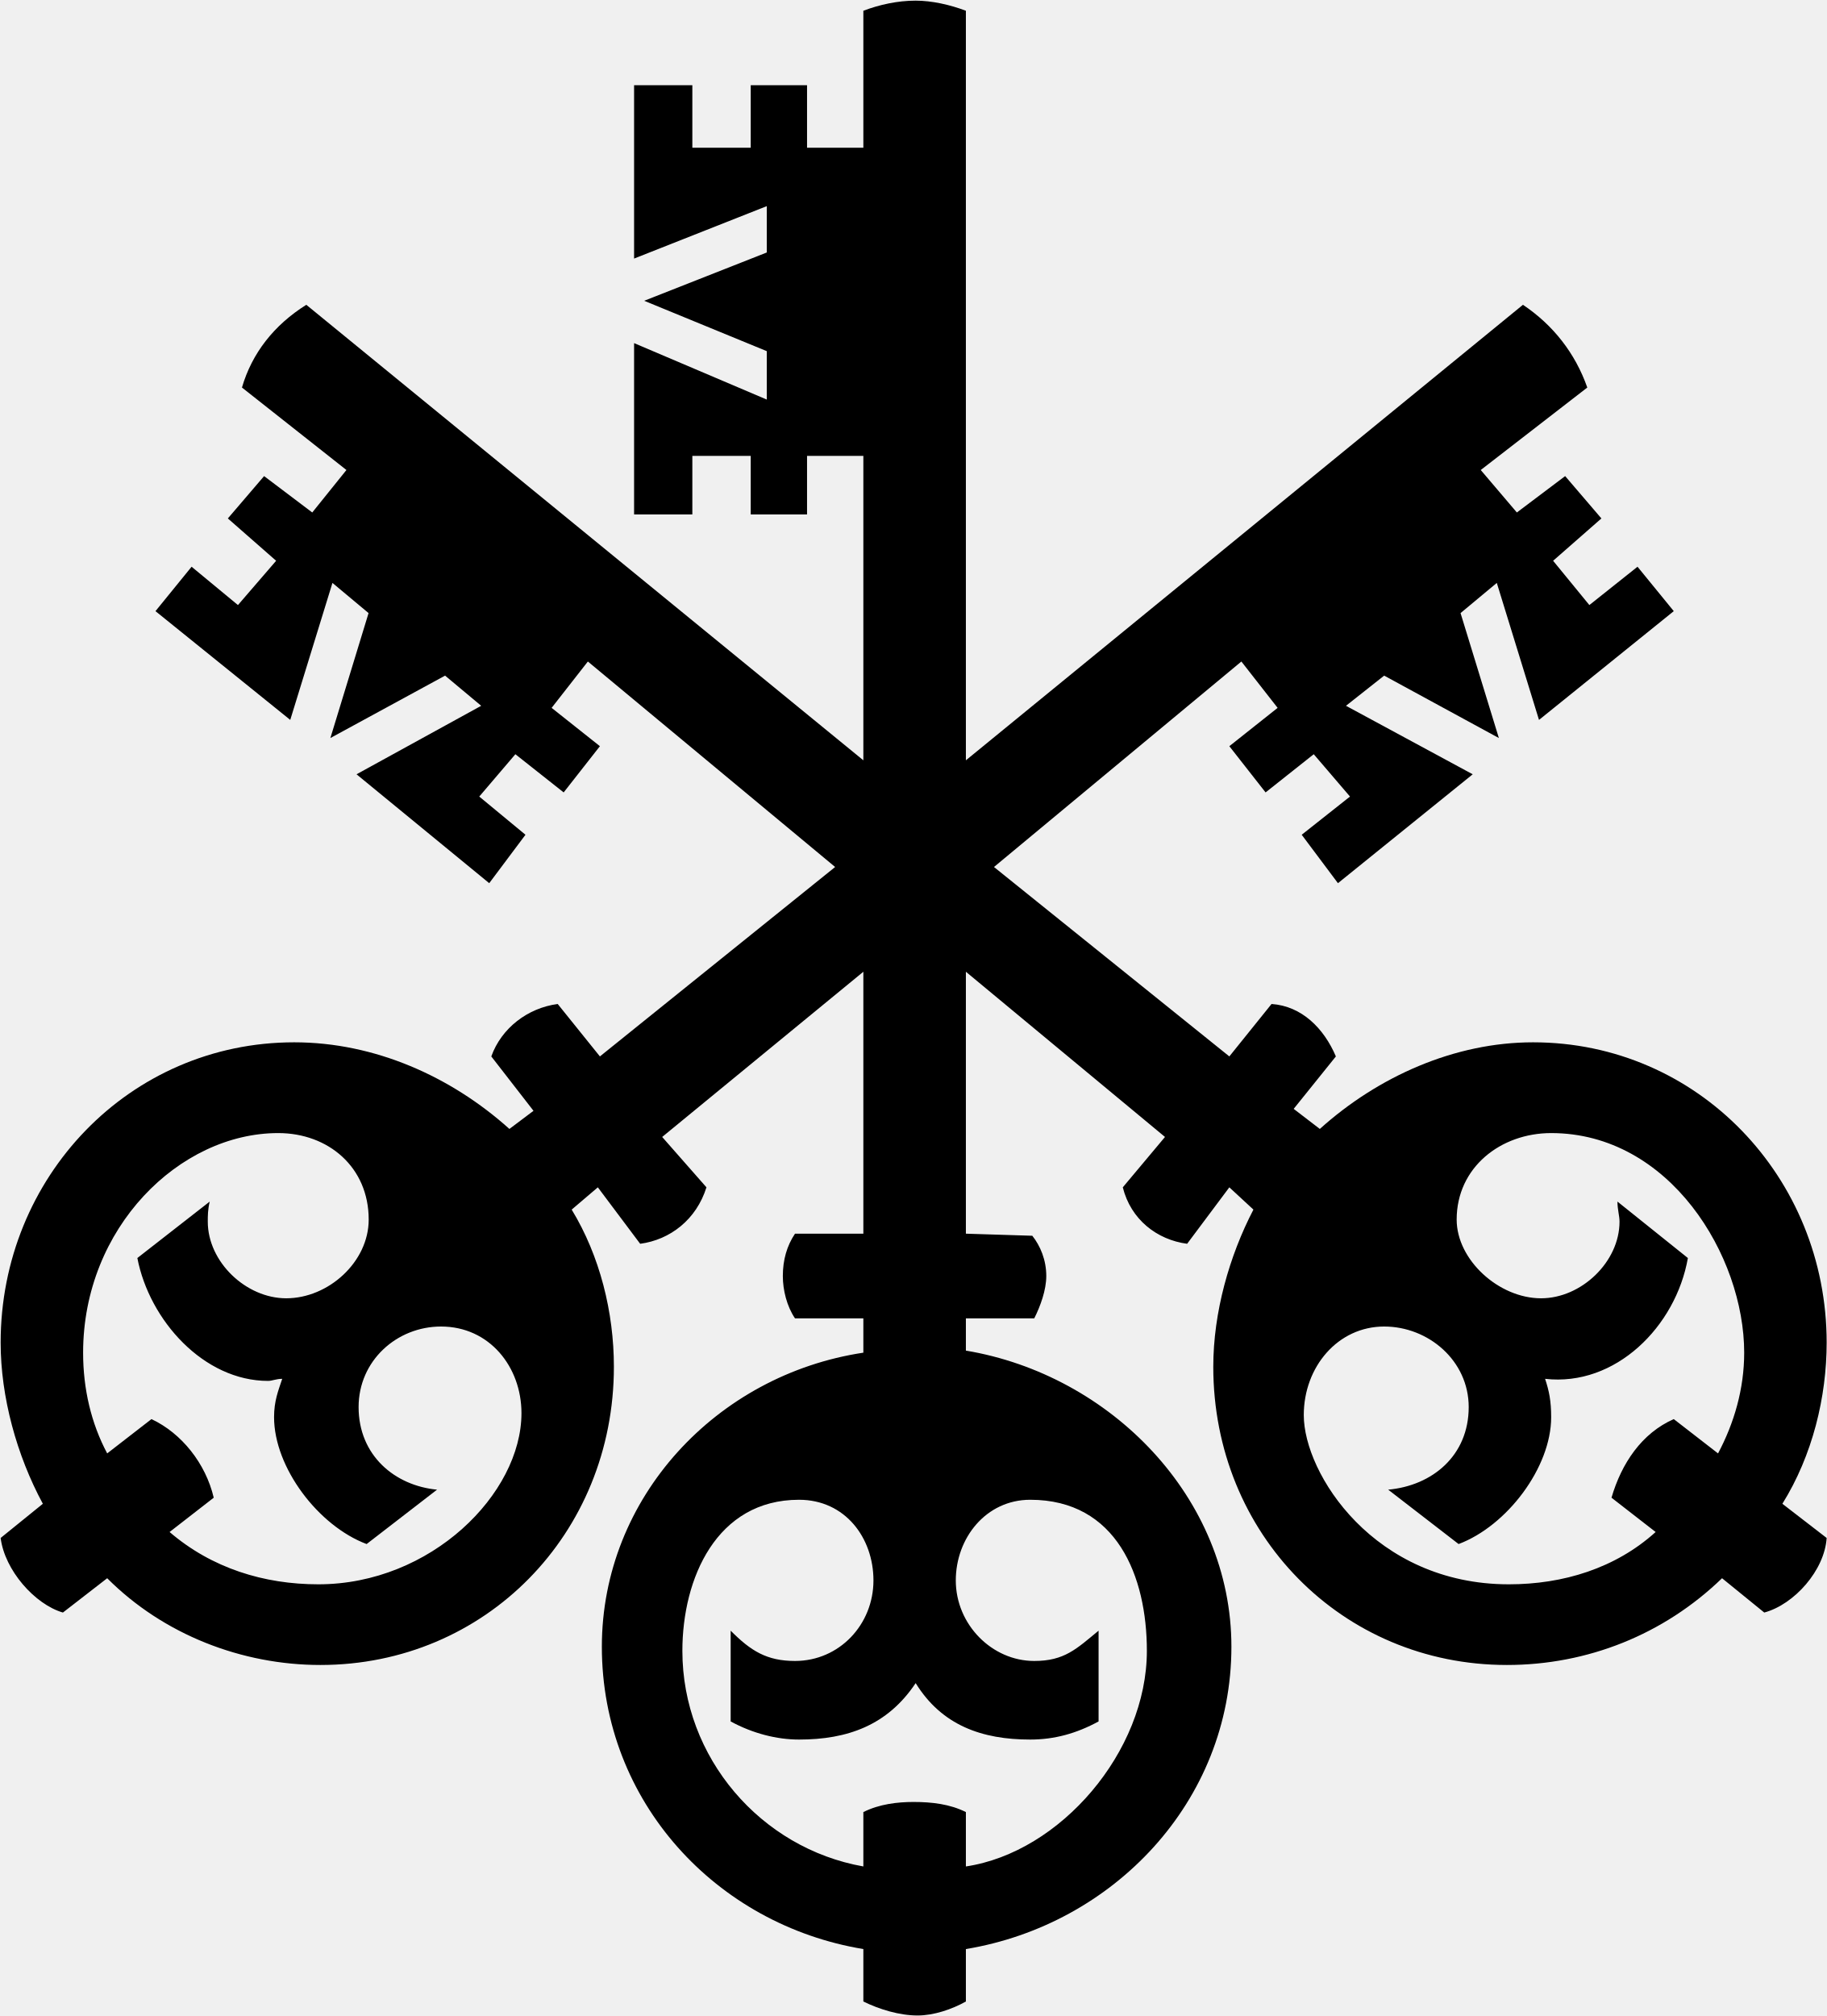
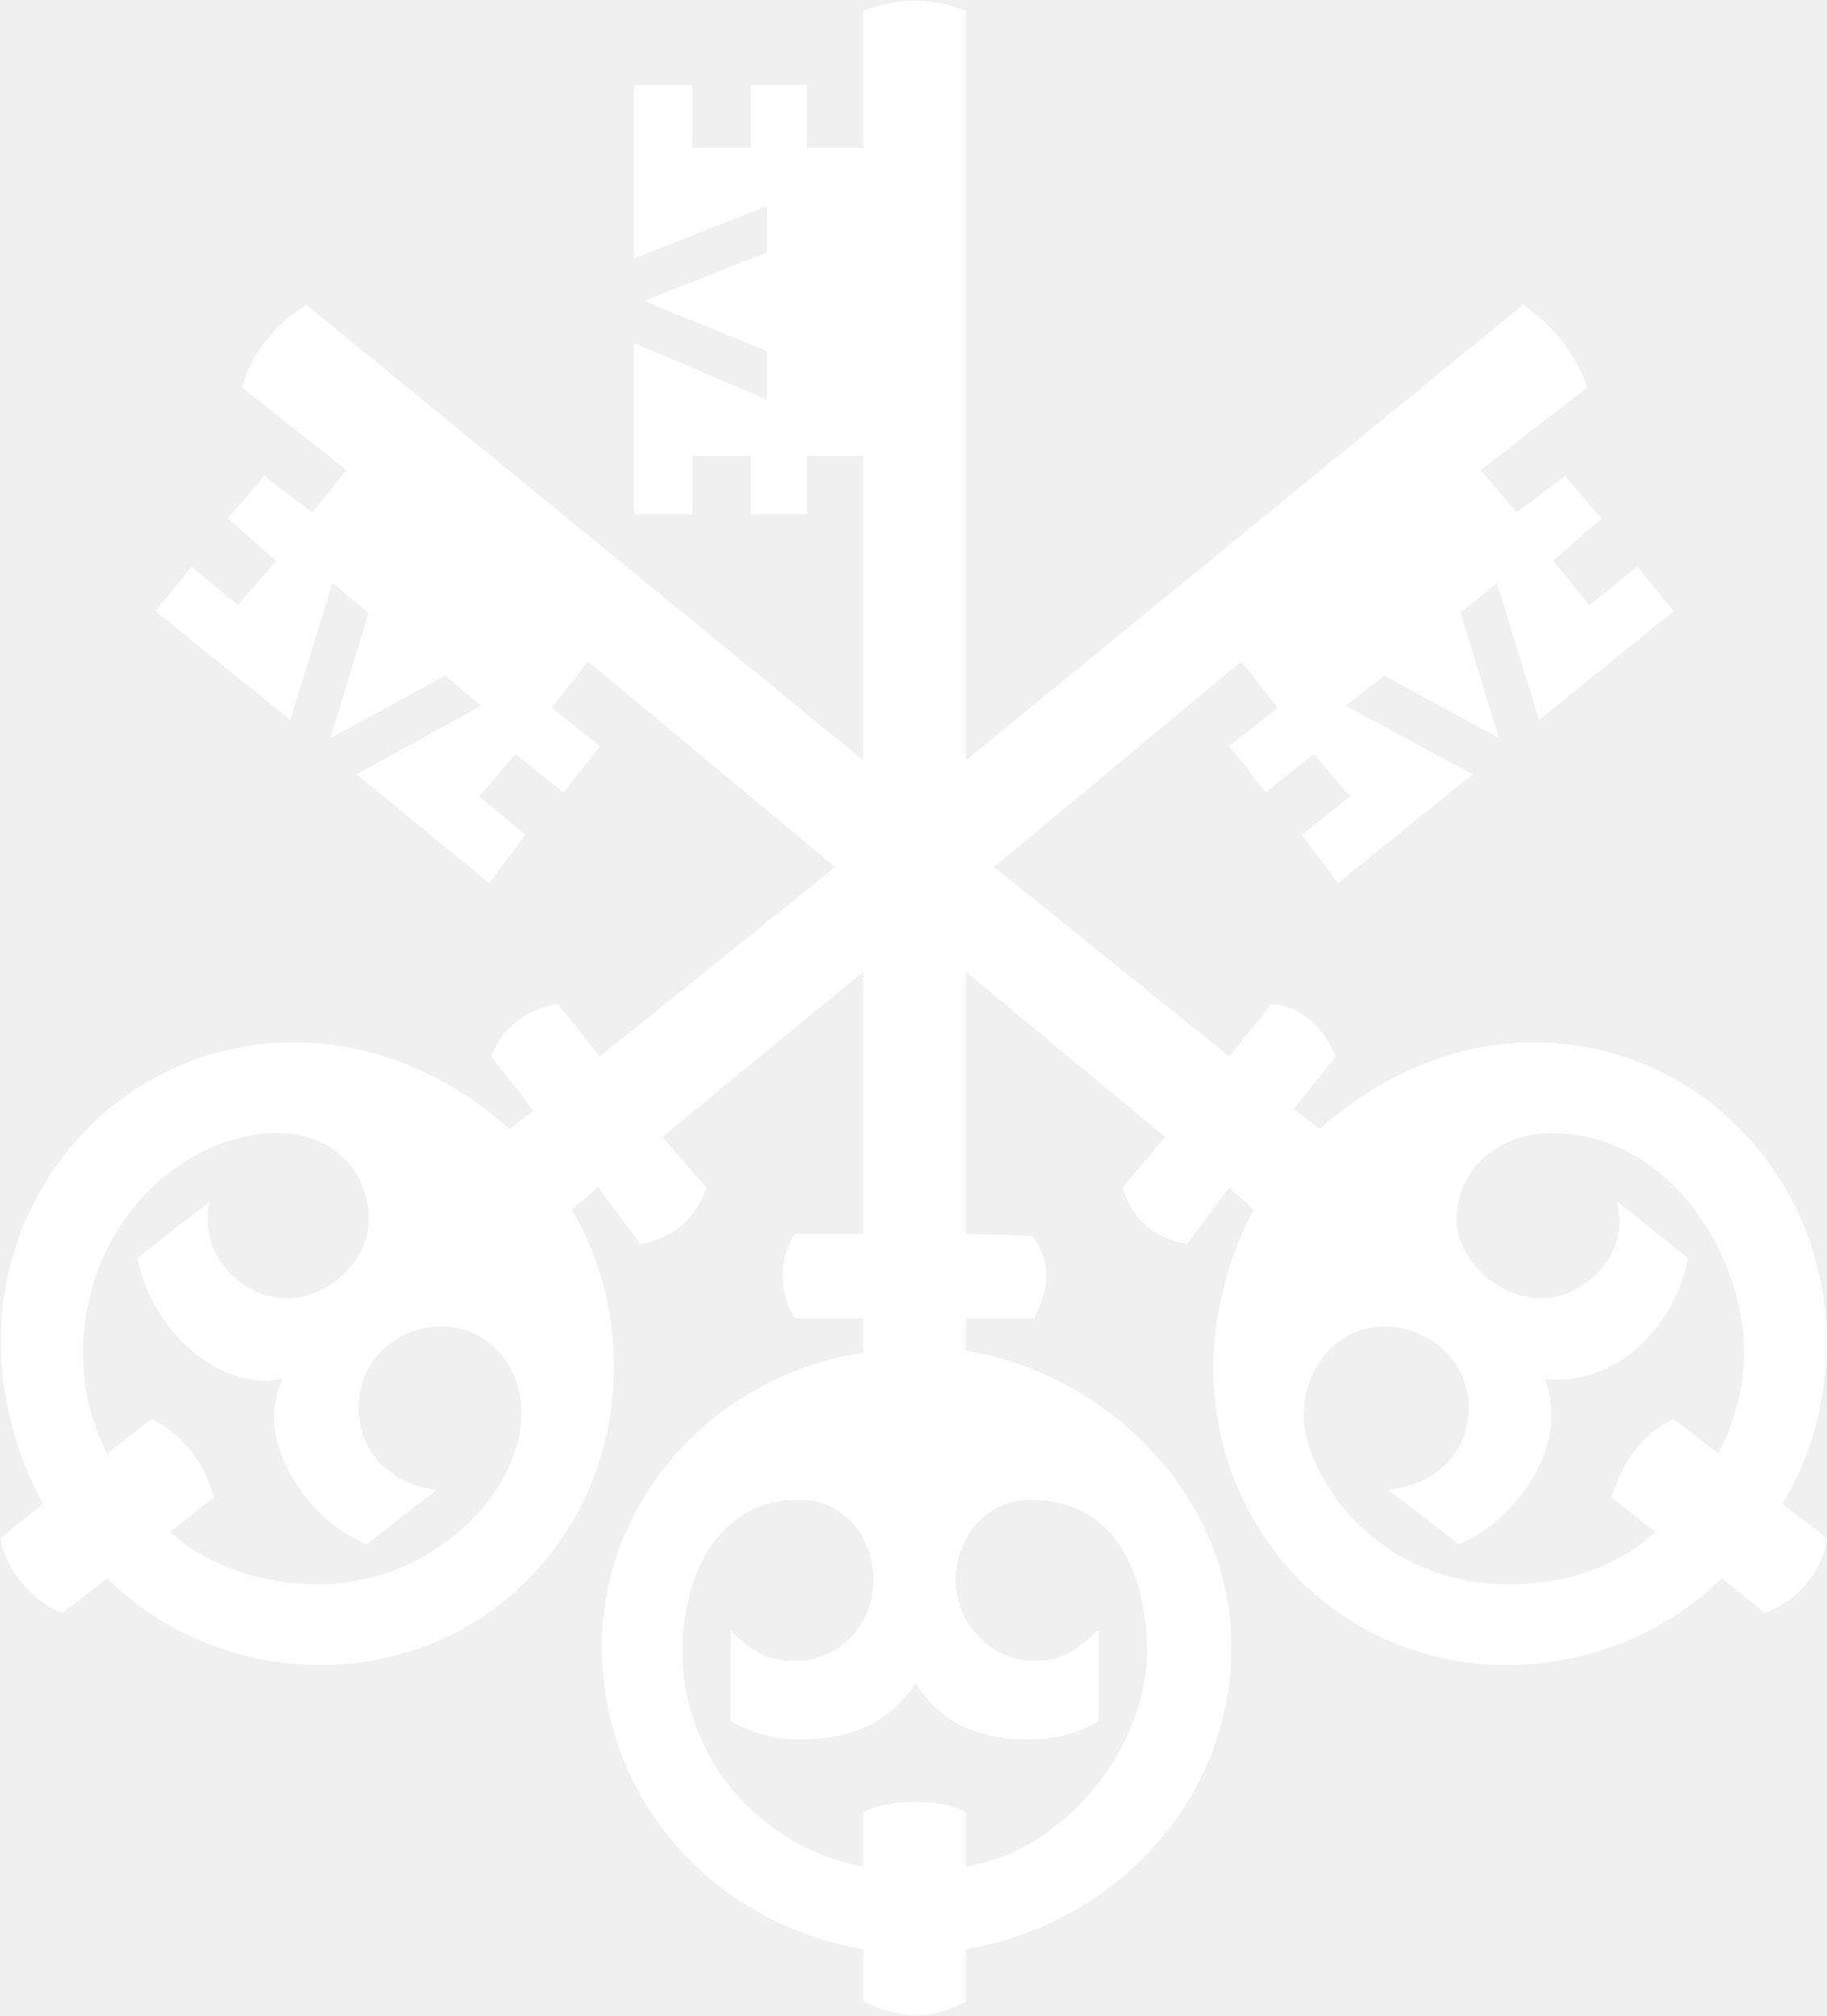
<svg xmlns="http://www.w3.org/2000/svg" version="1.2" viewBox="0 0 1411 1557" width="1411" height="1557">
-   <path id="Key" fill-rule="evenodd" fill="#000000" d="m1156.2 450.2l-28 23.3 29.6 96.5-88.6-48.2-29.5 23.3 97.9 52.9-104.1 84.1-28-37.4 37.3-29.5-28-32.7-37.2 29.5-28-35.7 37.3-29.6-28-35.8-191.1 158.7 181.8 146.3 32.6-40.5c23.3 1.6 40.4 18.7 49.7 40.5l-32.6 40.5 20.2 15.5c45-40.5 104.1-66.9 164.7-66.9 127.3 0 226.8 104.3 226.8 231.9 0 42-10.9 87.1-34.2 124.5l34.2 26.4c-1.6 24.9-24.9 51.3-48.2 57.6l-32.6-26.5c-45.1 43.6-104.1 67-166.2 67-127.4 0-226.8-101.2-226.8-230.3 0-42.1 12.4-85.6 31-121.4l-18.6-17.2-32.6 43.6c-23.3-3.1-43.5-18.7-49.7-43.6l32.6-38.9-153.8-127.6v202.3l51.3 1.6c6.2 7.8 10.8 18.7 10.8 31.1 0 10.9-4.6 23.4-9.3 32.7h-52.8v24.9c111.8 18.7 205.1 113.6 205.1 228.7 0 119.9-91.7 214.8-205.1 233.5v40.5c-10.9 6.1-24.9 10.8-37.3 10.8-14 0-29.5-4.7-41.9-10.8v-40.5c-113.4-18.7-202-113.6-202-233.5 0-115.1 88.6-210 202-227.1v-26.5h-52.8c-6.3-9.3-9.4-21.8-9.4-32.7q0-18.7 9.4-32.7h52.8v-202.3l-155.4 127.6 34.2 38.9c-7.8 24.9-28 40.5-51.2 43.6l-32.7-43.6-20.2 17.2c21.8 35.8 32.6 79.3 32.6 121.4 0 129.1-99.4 230.3-226.7 230.3-60.6 0-121.2-23.4-164.7-67l-34.2 26.5c-21.7-6.3-45-32.7-48.1-57.6l32.6-26.4c-20.2-37.4-32.6-82.5-32.6-124.5 0-127.6 99.4-231.9 226.8-231.9 62.1 0 121.1 26.4 166.2 66.9l18.6-14-32.6-42c7.8-21.8 28-37.4 51.3-40.5l32.6 40.5 181.7-146.3-191-158.7-28 35.8 37.3 29.6-28 35.7-37.3-29.5-27.9 32.7 35.7 29.5-28 37.4-102.5-84.1 96.3-52.9-27.9-23.3-88.6 48.2 29.5-96.5-27.9-23.3-32.6 105.8-104.1-84 27.9-34.3 35.8 29.6 29.5-34.2-37.3-32.7 28-32.7 37.2 28.1 26.4-32.8-80.7-63.7c7.7-26.5 24.8-48.3 49.7-63.9l430.3 351.8v-235.1h-43.5v45.2h-43.5v-45.2h-45.1v45.2h-45v-132.3l102.5 43.6v-37.4l-94.7-38.9 94.7-37.3v-35.8l-102.5 40.5v-133.9h45v48.3h45.1v-48.3h43.5v48.3h43.5v-105.8c12.4-4.7 26.4-7.8 40.4-7.8 12.4 0 26.4 3.1 38.8 7.8v578.9l430.3-351.8c23.3 15.6 40.4 37.4 49.7 63.9l-82.3 63.7 27.9 32.8 37.3-28.1 28 32.7-37.3 32.7 28 34.2 37.2-29.6 28 34.3-104.1 84zm-879.2 636.5c0 37.4 28 60.7 60.6 63.8l-54.4 42c-37.3-14-71.5-59.1-71.5-98 0-12.5 3.2-20.3 6.3-29.6-4.7 0-7.8 1.6-10.9 1.6-49.7 0-91.7-46.7-101-94.9l55.9-43.6c-1.5 6.2-1.5 10.9-1.5 15.5 0 31.1 29.5 59.2 60.6 59.2 32.6 0 63.7-28.1 63.7-60.8 0-40.4-31.1-66.8-69.9-66.8-76.2 0-150.7 73.1-150.7 169.6 0 28 6.2 54.5 18.6 77.8l34.2-26.5c23.3 10.9 41.9 34.3 48.1 60.7l-34.1 26.5c32.6 28 73 40.4 114.9 40.4 87 0 156.9-70 156.9-132.2 0-35.8-24.8-66.9-62.1-66.9-34.2 0-63.7 26.4-63.7 62.2zm461.3 133.9c0 34.1 28 62.2 60.6 62.2 23.3 0 32.6-9.3 49.7-23.4v70.1c-17.1 9.3-34.1 14-52.8 14-37.2 0-68.3-10.9-88.5-43.6-21.8 32.7-52.8 43.6-90.1 43.6-17.1 0-35.7-4.7-52.8-14v-70.1c15.5 15.6 27.9 23.4 49.7 23.4 34.2 0 60.6-28.1 60.6-62.2 0-32.8-21.8-62.3-57.5-62.3-63.7 0-90.1 60.7-90.1 116.7 0 82.5 60.6 152.5 139.8 166.5v-42c12.4-6.2 26.4-7.8 38.8-7.8 14 0 28 1.6 40.4 7.8v42c73-10.9 139.8-88.7 139.8-166.5 0-57.6-23.3-116.7-90.1-116.7-34.1 0-57.5 29.5-57.5 62.3zm386.9-278.7c0 31.2 32.6 60.8 65.2 60.8 31.1 0 60.6-28.1 60.6-59.2 0-4.6-1.6-9.3-1.6-15.5l54.4 43.6c-9.3 52.9-55.9 99.5-110.3 93.3 3.1 9.3 4.7 17.1 4.7 29.6 0 38.9-34.2 84-71.5 98l-54.4-42c34.2-3.1 62.2-26.4 62.2-63.8 0-35.8-31.1-62.2-65.3-62.2-35.7 0-62.1 31.1-62.1 68.4 0 45.2 54.4 130.7 158.4 130.7 42 0 82.4-12.4 113.4-40.4l-34.1-26.5c7.7-26.4 23.3-49.8 48.1-60.7l34.2 26.5c12.4-23.3 20.2-49.8 20.2-77.8 0-74.7-57.5-169.6-149.1-169.6-38.9 0-73 26.4-73 66.8z" />
+   <path id="Key" fill-rule="evenodd" fill="#ffffff" d="m1156.2 450.2l-28 23.3 29.6 96.5-88.6-48.2-29.5 23.3 97.9 52.9-104.1 84.1-28-37.4 37.3-29.5-28-32.7-37.2 29.5-28-35.7 37.3-29.6-28-35.8-191.1 158.7 181.8 146.3 32.6-40.5c23.3 1.6 40.4 18.7 49.7 40.5l-32.6 40.5 20.2 15.5c45-40.5 104.1-66.9 164.7-66.9 127.3 0 226.8 104.3 226.8 231.9 0 42-10.9 87.1-34.2 124.5l34.2 26.4c-1.6 24.9-24.9 51.3-48.2 57.6l-32.6-26.5c-45.1 43.6-104.1 67-166.2 67-127.4 0-226.8-101.2-226.8-230.3 0-42.1 12.4-85.6 31-121.4l-18.6-17.2-32.6 43.6c-23.3-3.1-43.5-18.7-49.7-43.6l32.6-38.9-153.8-127.6v202.3l51.3 1.6c6.2 7.8 10.8 18.7 10.8 31.1 0 10.9-4.6 23.4-9.3 32.7h-52.8v24.9c111.8 18.7 205.1 113.6 205.1 228.7 0 119.9-91.7 214.8-205.1 233.5v40.5c-10.9 6.1-24.9 10.8-37.3 10.8-14 0-29.5-4.7-41.9-10.8v-40.5c-113.4-18.7-202-113.6-202-233.5 0-115.1 88.6-210 202-227.1v-26.5h-52.8c-6.3-9.3-9.4-21.8-9.4-32.7q0-18.7 9.4-32.7h52.8v-202.3l-155.4 127.6 34.2 38.9c-7.8 24.9-28 40.5-51.2 43.6l-32.7-43.6-20.2 17.2c21.8 35.8 32.6 79.3 32.6 121.4 0 129.1-99.4 230.3-226.7 230.3-60.6 0-121.2-23.4-164.7-67l-34.2 26.5c-21.7-6.3-45-32.7-48.1-57.6l32.6-26.4c-20.2-37.4-32.6-82.5-32.6-124.5 0-127.6 99.4-231.9 226.8-231.9 62.1 0 121.1 26.4 166.2 66.9l18.6-14-32.6-42c7.8-21.8 28-37.4 51.3-40.5l32.6 40.5 181.7-146.3-191-158.7-28 35.8 37.3 29.6-28 35.7-37.3-29.5-27.9 32.7 35.7 29.5-28 37.4-102.5-84.1 96.3-52.9-27.9-23.3-88.6 48.2 29.5-96.5-27.9-23.3-32.6 105.8-104.1-84 27.9-34.3 35.8 29.6 29.5-34.2-37.3-32.7 28-32.7 37.2 28.1 26.4-32.8-80.7-63.7c7.7-26.5 24.8-48.3 49.7-63.9l430.3 351.8v-235.1h-43.5v45.2h-43.5v-45.2h-45.1v45.2h-45v-132.3l102.5 43.6v-37.4l-94.7-38.9 94.7-37.3v-35.8l-102.5 40.5v-133.9h45v48.3h45.1v-48.3h43.5v48.3h43.5v-105.8c12.4-4.7 26.4-7.8 40.4-7.8 12.4 0 26.4 3.1 38.8 7.8v578.9l430.3-351.8c23.3 15.6 40.4 37.4 49.7 63.9l-82.3 63.7 27.9 32.8 37.3-28.1 28 32.7-37.3 32.7 28 34.2 37.2-29.6 28 34.3-104.1 84zm-879.2 636.5c0 37.4 28 60.7 60.6 63.8l-54.4 42c-37.3-14-71.5-59.1-71.5-98 0-12.5 3.2-20.3 6.3-29.6-4.7 0-7.8 1.6-10.9 1.6-49.7 0-91.7-46.7-101-94.9l55.9-43.6c-1.5 6.2-1.5 10.9-1.5 15.5 0 31.1 29.5 59.2 60.6 59.2 32.6 0 63.7-28.1 63.7-60.8 0-40.4-31.1-66.8-69.9-66.8-76.2 0-150.7 73.1-150.7 169.6 0 28 6.2 54.5 18.6 77.8l34.2-26.5c23.3 10.9 41.9 34.3 48.1 60.7l-34.1 26.5c32.6 28 73 40.4 114.9 40.4 87 0 156.9-70 156.9-132.2 0-35.8-24.8-66.9-62.1-66.9-34.2 0-63.7 26.4-63.7 62.2zm461.3 133.9c0 34.1 28 62.2 60.6 62.2 23.3 0 32.6-9.3 49.7-23.4v70.1c-17.1 9.3-34.1 14-52.8 14-37.2 0-68.3-10.9-88.5-43.6-21.8 32.7-52.8 43.6-90.1 43.6-17.1 0-35.7-4.7-52.8-14v-70.1c15.5 15.6 27.9 23.4 49.7 23.4 34.2 0 60.6-28.1 60.6-62.2 0-32.8-21.8-62.3-57.5-62.3-63.7 0-90.1 60.7-90.1 116.7 0 82.5 60.6 152.5 139.8 166.5v-42c12.4-6.2 26.4-7.8 38.8-7.8 14 0 28 1.6 40.4 7.8v42c73-10.9 139.8-88.7 139.8-166.5 0-57.6-23.3-116.7-90.1-116.7-34.1 0-57.5 29.5-57.5 62.3zm386.9-278.7c0 31.2 32.6 60.8 65.2 60.8 31.1 0 60.6-28.1 60.6-59.2 0-4.6-1.6-9.3-1.6-15.5l54.4 43.6c-9.3 52.9-55.9 99.5-110.3 93.3 3.1 9.3 4.7 17.1 4.7 29.6 0 38.9-34.2 84-71.5 98l-54.4-42c34.2-3.1 62.2-26.4 62.2-63.8 0-35.8-31.1-62.2-65.3-62.2-35.7 0-62.1 31.1-62.1 68.4 0 45.2 54.4 130.7 158.4 130.7 42 0 82.4-12.4 113.4-40.4l-34.1-26.5c7.7-26.4 23.3-49.8 48.1-60.7l34.2 26.5c12.4-23.3 20.2-49.8 20.2-77.8 0-74.7-57.5-169.6-149.1-169.6-38.9 0-73 26.4-73 66.8z" />
</svg>
